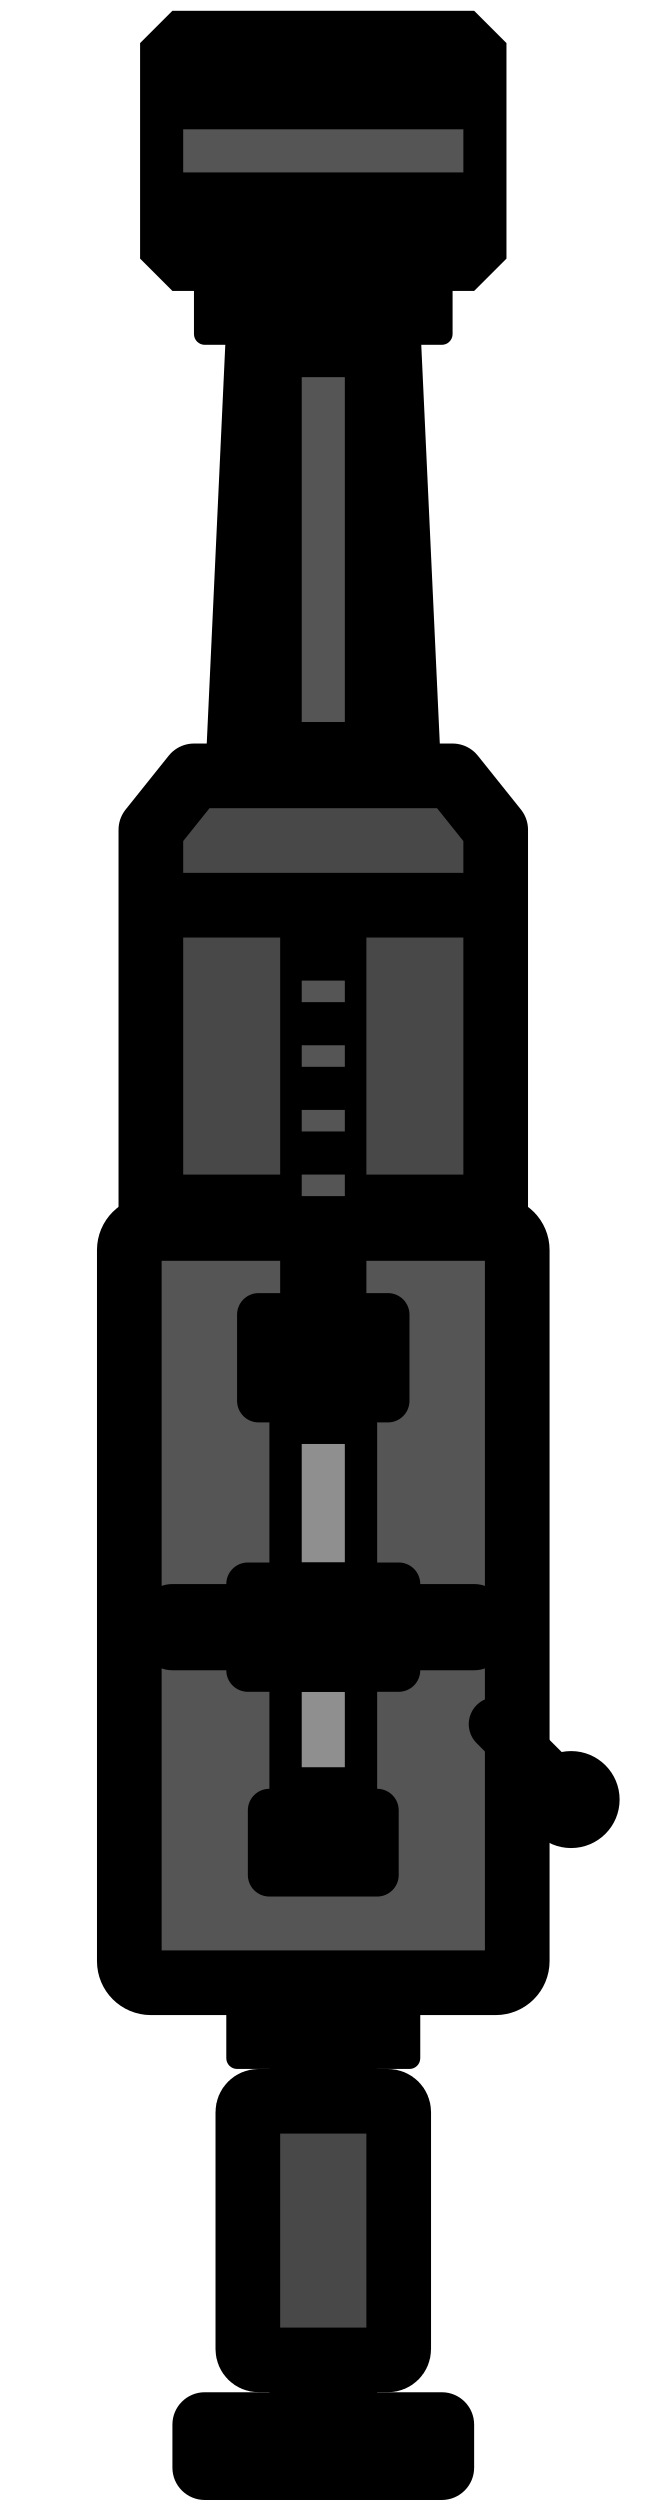
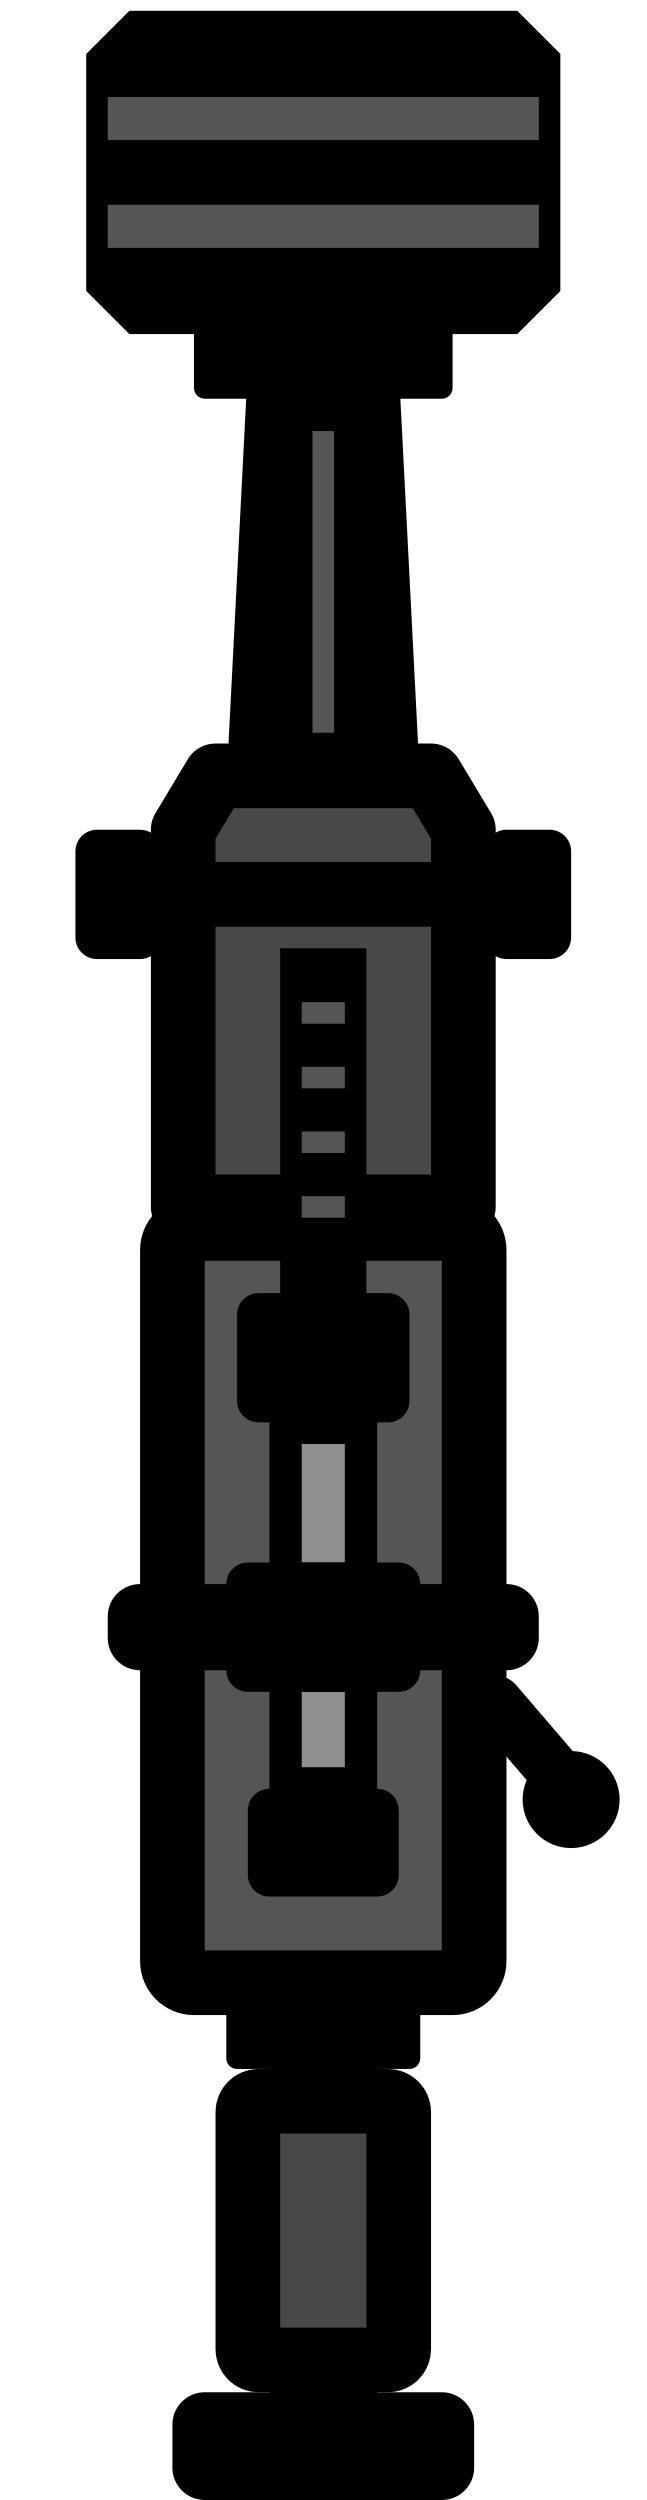
<svg xmlns="http://www.w3.org/2000/svg" width="60" height="232" viewBox="0 0 60 232">
  <rect x="25" y="184" width="10" height="40" fill="#000" />
  <rect x="23" y="195" width="14" height="24" rx="1" fill="#484848" stroke="#000" stroke-width="6" />
  <rect x="16" y="222" width="28" height="10" rx="3" fill="#000" />
  <rect x="21" y="184" width="18" height="8" rx="1" fill="#000" />
-   <path d="M18 72h24l4 5v35H14V77z" fill="#484848" stroke="#000" stroke-width="6" stroke-linejoin="round" />
-   <rect x="12" y="114" width="36" height="70" rx="2" fill="#555555" stroke="#000" stroke-width="6" />
-   <path d="M46 160l6 6" stroke="#000" stroke-width="5" stroke-linecap="round" />
+   <path d="M20 72h20l3 5v35H17V77z" fill="#484848" stroke="#000" stroke-width="6" stroke-linejoin="round" />
+   <rect x="16" y="114" width="28" height="70" rx="2" fill="#555555" stroke="#000" stroke-width="6" />
+   <path d="M46 158l6 7" stroke="#000" stroke-width="5" stroke-linecap="round" />
  <circle cx="53" cy="167" r="4.5" fill="#000" />
-   <rect x="26" y="86" width="8" height="82" fill="#000" />
-   <rect x="28" y="91" width="4" height="2" fill="#555555" />
-   <rect x="28" y="97" width="4" height="2" fill="#555555" />
-   <rect x="28" y="103" width="4" height="2" fill="#555555" />
-   <rect x="28" y="109" width="4" height="2" fill="#555555" />
+   <rect x="26" y="88" width="8" height="80" fill="#000" />
+   <rect x="28" y="93" width="4" height="2" fill="#555555" />
+   <rect x="28" y="99" width="4" height="2" fill="#555555" />
+   <rect x="28" y="105" width="4" height="2" fill="#555555" />
+   <rect x="28" y="111" width="4" height="2" fill="#555555" />
  <rect x="22" y="120" width="16" height="12" rx="2" fill="#000" />
  <rect x="25" y="130" width="10" height="38" fill="#000" />
  <rect x="23" y="166" width="14" height="10" rx="2" fill="#000" />
  <rect x="28" y="134" width="4" height="11" fill="#8f8f8f" />
  <rect x="28" y="157" width="4" height="7" fill="#8f8f8f" />
-   <rect x="13" y="147" width="34" height="8" rx="3" fill="#000" />
+   <rect x="10" y="147" width="40" height="8" rx="3" fill="#000" />
  <rect x="21" y="145" width="18" height="12" rx="2" fill="#000" />
  <circle cx="30" cy="151" r="5" fill="#000" />
-   <rect x="13" y="81" width="34" height="6" rx="1" fill="#000" />
-   <path d="M21 30h18l2 43H19z" fill="#000" />
-   <rect x="28" y="35" width="4" height="32" fill="#555555" />
-   <rect x="18" y="25" width="24" height="7" rx="1" fill="#000" />
-   <path d="M16 1h28l3 3v20l-3 3H16l-3-3V4z" fill="#000" />
-   <rect x="17" y="12" width="26" height="4" fill="#555555" />
+   <rect x="12" y="80" width="36" height="6" rx="1" fill="#000" />
+   <rect x="7" y="77" width="8" height="12" rx="2" fill="#000" />
+   <rect x="45" y="77" width="8" height="12" rx="2" fill="#000" />
+   <path d="M23 34h14l2 39H21z" fill="#000" />
+   <rect x="29" y="40" width="2" height="28" fill="#555555" />
+   <rect x="18" y="29" width="24" height="8" rx="1" fill="#000" />
+   <path d="M12 1h36l4 4v22l-4 4H12l-4-4V5z" fill="#000" />
+   <rect x="10" y="9" width="40" height="4" fill="#555555" />
+   <rect x="10" y="19" width="40" height="4" fill="#555555" />
</svg>
